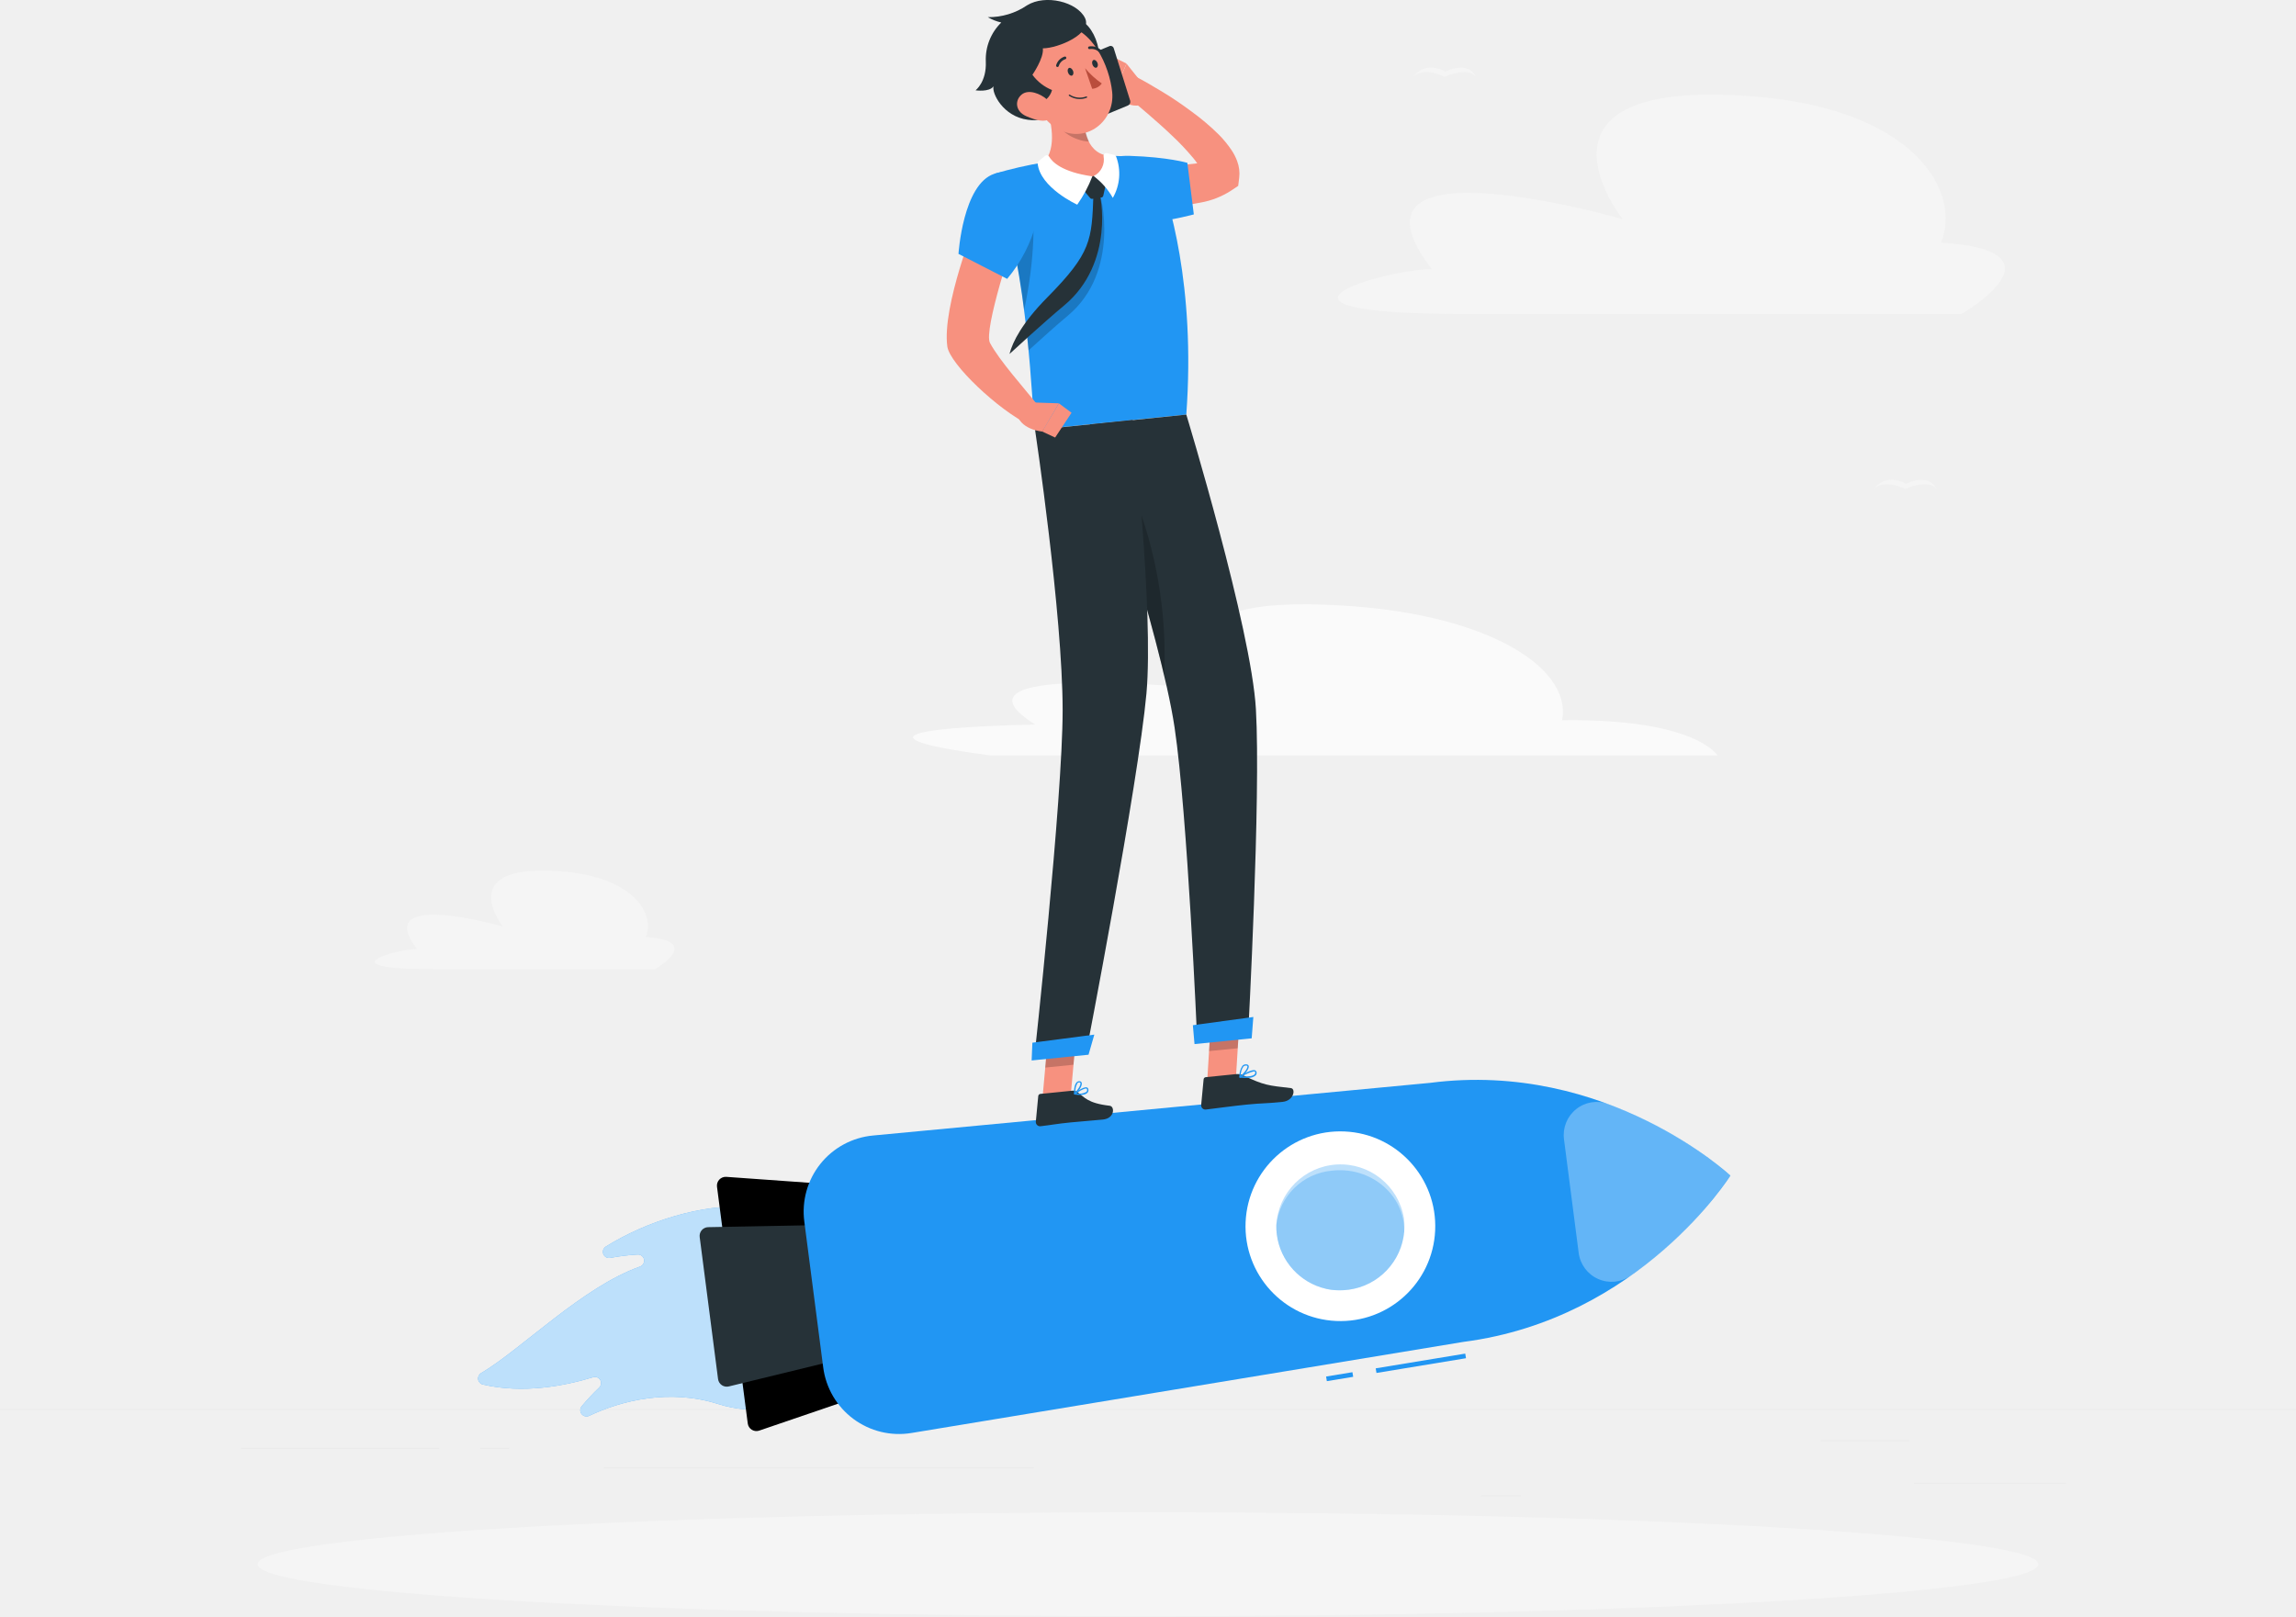
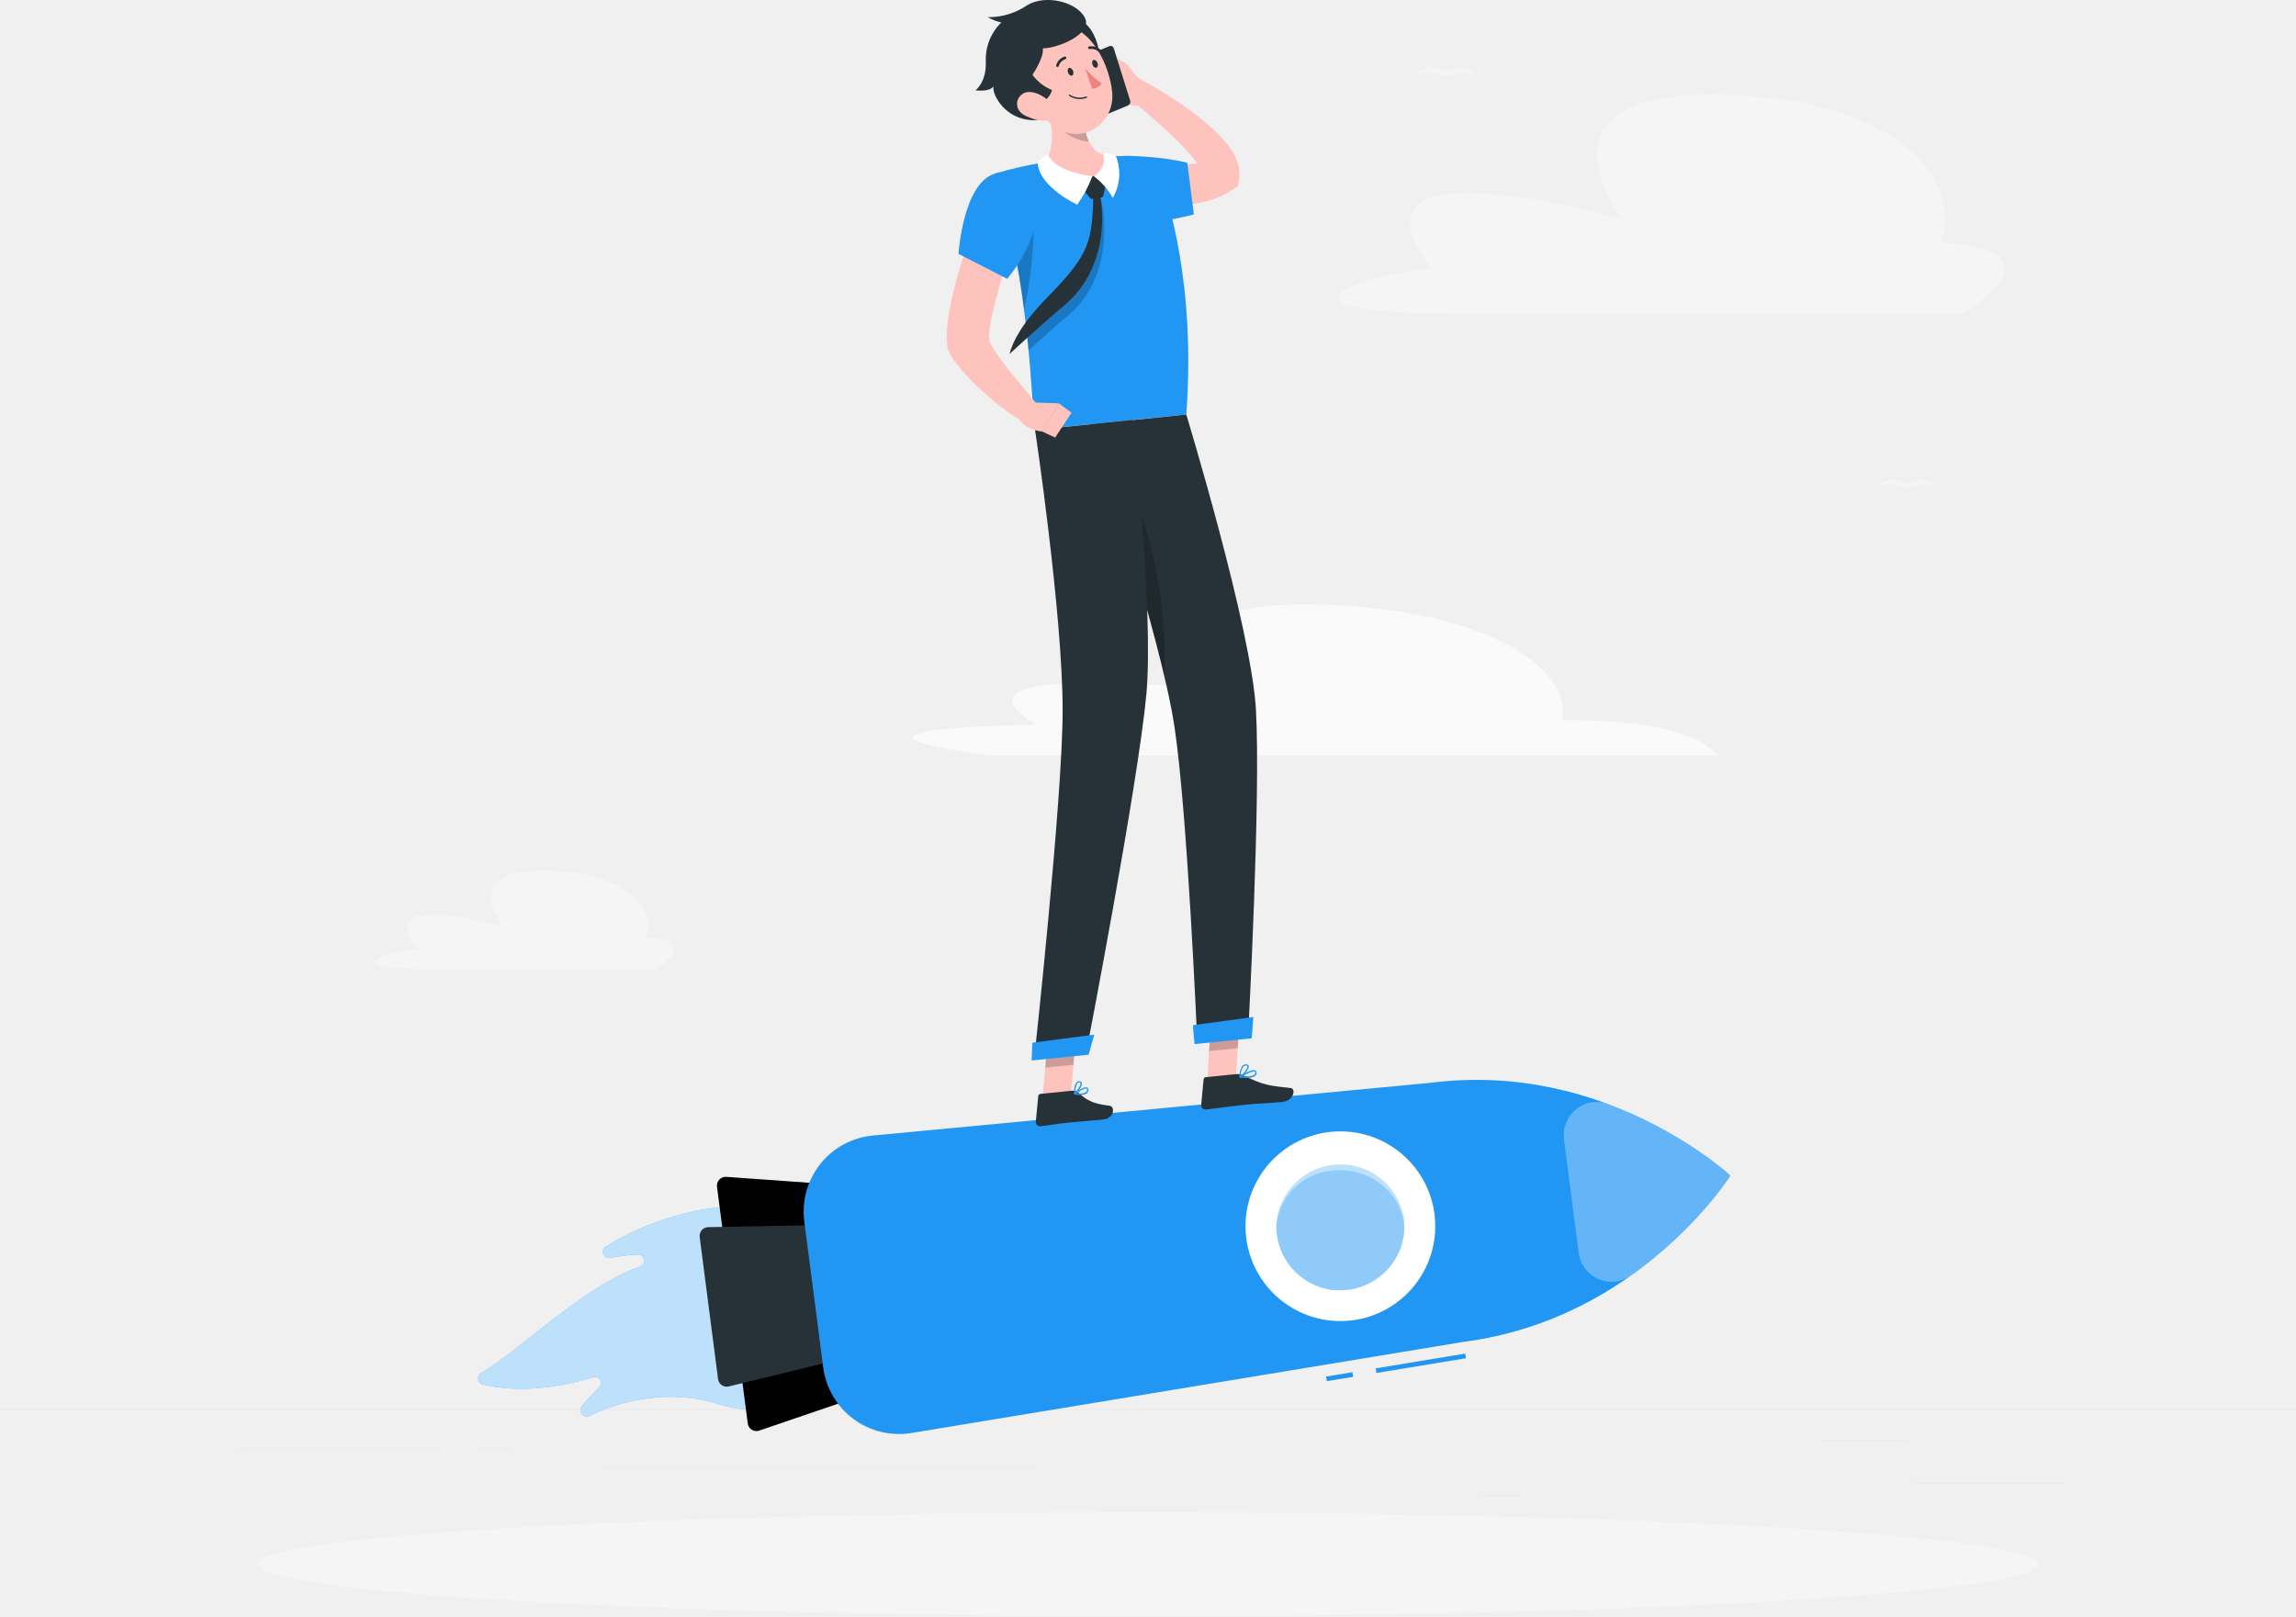
<svg xmlns="http://www.w3.org/2000/svg" viewBox="0 75.53 500 352.03">
-   <g id="freepik--background-complete--inject-485">
+   <g id="background-complete--inject-485">
    <rect y="382.4" width="500" height="0.25" style="fill:#ebebeb" />
    <rect x="416.78" y="398.49" width="33.12" height="0.25" style="fill:#ebebeb" />
    <rect x="322.53" y="401.21" width="8.69" height="0.25" style="fill:#ebebeb" />
    <rect x="396.59" y="389.21" width="19.19" height="0.25" style="fill:#ebebeb" />
    <rect x="52.46" y="390.89" width="43.19" height="0.25" style="fill:#ebebeb" />
    <rect x="104.56" y="390.89" width="6.33" height="0.25" style="fill:#ebebeb" />
    <rect x="131.47" y="395.11" width="93.68" height="0.25" style="fill:#ebebeb" />
    <circle cx="359.33" cy="247.79" r="37.91" transform="translate(-69.97 326.66) rotate(-45)" style="fill:#f0f0f0" />
    <path d="M70.7,181H174.51s-1.5-8.22-20.71-7.75c3.81-12-6.94-25.1-31.19-25.6s-15.73,19-15.73,19-40.76-7-28.43,7.52C58.25,174.94,54.26,177.52,70.7,181Z" style="fill:#f0f0f0" />
    <path d="M340.17,232.41c2.36-11.81-17.82-24.75-55-25.25s-18.53,18.77-18.53,18.77-64.21-7-41.2,7.41c-30.62.69-36,3.24-9.87,6.72H374S369.34,232,340.17,232.41Z" style="fill:#fafafa" />
    <path d="M319.57,143.93H427.13s24-13.78-4.45-15.56c4.89-11.78-7.12-31.76-49.11-32.22s-20.22,27.11-20.22,27.11-64-18.45-41.55,10.89C302,134.15,267.13,143.93,319.57,143.93Z" style="fill:#f5f5f5" />
    <path d="M94.31,286.63h48.33s10.79-6.19-2-7c2.2-5.29-3.2-14.27-22.07-14.48s-9.08,12.18-9.08,12.18-28.76-8.28-18.68,4.9C86.42,282.24,70.74,286.63,94.31,286.63Z" style="fill:#f5f5f5" />
    <path d="M92.13,97.92S78.49,89.18,69,101.61c7.79-7.72,22.6.06,22.6.06s17-7.7,22.6,0C108.17,89.26,92.13,97.92,92.13,97.92Z" style="fill:#f0f0f0" />
    <path d="M165.25,213s-8.2-5.26-13.92,2.22c4.7-4.65,13.61,0,13.61,0s10.2-4.64,13.61,0C174.91,207.82,165.25,213,165.25,213Z" style="fill:#f0f0f0" />
    <path d="M314.77,91.14s-4.1-2.63-7,1.11c2.35-2.33,6.81,0,6.81,0s5.1-2.31,6.8,0C319.6,88.53,314.77,91.14,314.77,91.14Z" style="fill:#f5f5f5" />
    <path d="M415.07,180.92s-4.11-2.63-7,1.11c2.34-2.32,6.8,0,6.8,0s5.1-2.32,6.8,0C419.89,178.31,415.07,180.92,415.07,180.92Z" style="fill:#f5f5f5" />
  </g>
-   <g id="freepik--Shadow--inject-485">
-     <ellipse id="freepik--path--inject-485" cx="250" cy="416.24" rx="193.89" ry="11.32" style="fill:#f5f5f5" />
+   <g id="Shadow--inject-485">
+     <ellipse id="path--inject-485" cx="250" cy="416.24" rx="193.89" ry="11.32" style="fill:#f5f5f5" />
  </g>
-   <g id="freepik--Rocket--inject-485">
+   <g id="Rocket--inject-485">
    <path d="M184.36,356.77c3.41,19.74-12.51,29.46-28,24.56-10.55-3.35-21-.78-28.08,2.6a1.36,1.36,0,0,1-1.61-2.1,48.9,48.9,0,0,1,3.81-4.07,1.34,1.34,0,0,0-1.33-2.25c-6.16,1.88-15.24,3.64-24,1.58a1.35,1.35,0,0,1-.38-2.48c8.75-5.18,22.1-18.79,34.61-23.21a1.35,1.35,0,0,0-.53-2.62,45.62,45.62,0,0,0-5.88.72,1.35,1.35,0,0,1-1-2.48C149.51,336.13,180,331.56,184.36,356.77Z" style="fill:#2196f3" />
    <path d="M184.36,356.77c3.41,19.74-12.51,29.46-28,24.56-10.55-3.35-21-.78-28.08,2.6a1.36,1.36,0,0,1-1.61-2.1,48.9,48.9,0,0,1,3.81-4.07,1.34,1.34,0,0,0-1.33-2.25c-6.16,1.88-15.24,3.64-24,1.58a1.35,1.35,0,0,1-.38-2.48c8.75-5.18,22.1-18.79,34.61-23.21a1.35,1.35,0,0,0-.53-2.62,45.62,45.62,0,0,0-5.88.72,1.35,1.35,0,0,1-1-2.48C149.51,336.13,180,331.56,184.36,356.77Z" style="fill:#fff;opacity:0.7" />
    <path d="M162.84,385.58,156.14,334a1.91,1.91,0,0,1,2-2.14l32.5,2.32a1.9,1.9,0,0,1,1.75,1.65l5,38.79a1.9,1.9,0,0,1-1.28,2l-30.83,10.53A1.9,1.9,0,0,1,162.84,385.58Z" />
    <path d="M156.37,375.9l-4-30.94a1.9,1.9,0,0,1,1.85-2.14l37.32-.7a1.9,1.9,0,0,1,1.92,1.66l3,22.79a1.91,1.91,0,0,1-1.44,2.09l-36.26,8.84A1.91,1.91,0,0,1,156.37,375.9Z" style="fill:#263238" />
    <rect x="299.56" y="371.94" width="19.76" height="1.02" transform="translate(-56.42 55.24) rotate(-9.35)" style="fill:#2196f3" />
    <rect x="288.84" y="374.86" width="5.81" height="1.02" transform="translate(-57.12 52.4) rotate(-9.35)" style="fill:#2196f3" />
    <path d="M376.83,331.59s-26.89-25.19-65.41-20.2L190.09,322.86a16.64,16.64,0,0,0-14.94,18.71l4.12,31.8a16.64,16.64,0,0,0,19.22,14.28L318.74,367.8C357.25,362.81,376.83,331.59,376.83,331.59Z" style="fill:#2196f3" />
    <path d="M376.83,331.59a0,0,0,0,1,0,0,86.69,86.69,0,0,1-21.74,21.83,7.22,7.22,0,0,1-11.3-5l-3.2-24.75a7.21,7.21,0,0,1,9.67-7.68A86.33,86.33,0,0,1,376.83,331.59Z" style="fill:#fff;opacity:0.3" />
    <circle cx="291.89" cy="342.6" r="20.66" transform="translate(-63.4 618.91) rotate(-87.44)" style="fill:#fff" />
    <path d="M305.8,343.72a14,14,0,0,1-12.12,12.73c-.2,0-.41.05-.62.06a13.88,13.88,0,0,1-2.66,0c-.31,0-.63-.07-.93-.12l-.67-.13a14,14,0,0,1-10.75-11.83,15,15,0,0,1-.11-2,14,14,0,0,1,27.79-1.59A13.52,13.52,0,0,1,305.8,343.72Z" style="fill:#2196f3;opacity:0.3" />
    <path d="M305.8,343.72a14,14,0,0,1-12.12,12.73c-.2,0-.41.05-.62.06a14.74,14.74,0,0,1-2.66,0c-.31,0-.63-.07-.93-.12l-.67-.13a14,14,0,0,1-10.75-11.83,15,15,0,0,1-.11-2A13.35,13.35,0,0,1,290,330.52c7.65-.91,14.66,4.16,15.68,11.32A13.35,13.35,0,0,1,305.8,343.72Z" style="fill:#2196f3;opacity:0.3" />
  </g>
-   <g id="freepik--Character--inject-485">
-     <polygon points="262.87 311.38 269.12 310.76 270 296.48 263.75 297.1 262.87 311.38" style="fill:#f7917f" />
-     <polygon points="226.99 315.09 233.14 314.48 234.45 299.95 228.3 300.56 226.99 315.09" style="fill:#f7917f" />
+   <g id="Character--inject-485">
+     <polygon points="262.87 311.38 269.12 310.76 270 296.48 263.75 297.1 262.87 311.38" style="fill:#ffc3bd" />
+     <polygon points="226.99 315.09 233.14 314.48 234.45 299.95 228.3 300.56 226.99 315.09" style="fill:#ffc3bd" />
    <path d="M233.49,313.1l-6.92.69a.53.53,0,0,0-.47.47l-.53,5.58a.93.93,0,0,0,1,1c2.41-.28,3.56-.54,6.6-.84,1.87-.19,4.38-.36,7-.62s2.61-2.84,1.52-3c-4.87-.56-5.47-1.84-7.16-3.05A1.53,1.53,0,0,0,233.49,313.1Z" style="fill:#263238" />
    <path d="M269.3,309.47l-6.72.68a.51.51,0,0,0-.47.47l-.53,5.58a.92.92,0,0,0,1,1c2.42-.28,5.9-.78,8.95-1.08,3.57-.36,3.59-.17,7.77-.59,2.52-.26,2.9-2.88,1.82-3-4.95-.57-5.81-.59-10.3-2.73A3,3,0,0,0,269.3,309.47Z" style="fill:#263238" />
-     <path d="M245.33,110.94c1.56.14,3.32.31,5,.39s3.36.14,5,.14a41.78,41.78,0,0,0,4.73-.28,12.67,12.67,0,0,0,3.62-.93l-1.84,2.82c0,.33.07.33,0,.13a4,4,0,0,0-.36-.88,14.59,14.59,0,0,0-1.65-2.4,53.85,53.85,0,0,0-4.63-4.89c-1.68-1.61-3.45-3.17-5.24-4.72s-3.65-3.09-5.45-4.58L246.91,92c2.23,1.14,4.33,2.38,6.45,3.67s4.16,2.69,6.18,4.19a51.48,51.48,0,0,1,5.89,5,23.34,23.34,0,0,1,2.75,3.35,11.38,11.38,0,0,1,1.22,2.37,7.66,7.66,0,0,1,.46,3.68l-.22,1.76L268,117.11a18,18,0,0,1-6.48,2.53,38.07,38.07,0,0,1-6,.74c-1.94.11-3.85.09-5.74,0s-3.72-.23-5.72-.53Z" style="fill:#f7917f" />
-     <path d="M249,94l-3.68-4.61L242.56,96s3.34,3.93,6.88,2Z" style="fill:#f7917f" />
-     <polygon points="240.44 86.97 239.82 94.47 242.56 95.95 245.31 89.37 240.44 86.97" style="fill:#f7917f" />
+     <path d="M245.33,110.94c1.56.14,3.32.31,5,.39s3.36.14,5,.14a41.78,41.78,0,0,0,4.73-.28,12.67,12.67,0,0,0,3.62-.93l-1.84,2.82c0,.33.07.33,0,.13a4,4,0,0,0-.36-.88,14.59,14.59,0,0,0-1.65-2.4,53.85,53.85,0,0,0-4.63-4.89c-1.68-1.61-3.45-3.17-5.24-4.72s-3.65-3.09-5.45-4.58L246.91,92c2.23,1.14,4.33,2.38,6.45,3.67s4.16,2.69,6.18,4.19a51.48,51.48,0,0,1,5.89,5,23.34,23.34,0,0,1,2.75,3.35,11.38,11.38,0,0,1,1.22,2.37,7.66,7.66,0,0,1,.46,3.68l-.22,1.76L268,117.11a18,18,0,0,1-6.48,2.53,38.07,38.07,0,0,1-6,.74c-1.94.11-3.85.09-5.74,0s-3.72-.23-5.72-.53Z" style="fill:#ffc3bd" />
+     <path d="M249,94l-3.68-4.61L242.56,96s3.34,3.93,6.88,2Z" style="fill:#ffc3bd" />
+     <polygon points="240.44 86.97 239.82 94.47 242.56 95.95 245.31 89.37 240.44 86.97" style="fill:#ffc3bd" />
    <path d="M235.93,87.93l5.6-2.32a.71.71,0,0,1,1,.4l3.61,11.51a.88.88,0,0,1-.53,1l-5.6,2.32a.71.71,0,0,1-1-.4L235.4,89A.88.88,0,0,1,235.93,87.93Z" style="fill:#263238" />
    <path d="M239.23,121.92c4.07,4.92,20.75.31,20.75.31L258.57,111s-4.21-1.26-12.56-1.52C237.45,109.17,234.77,116.53,239.23,121.92Z" style="fill:#2196f3" />
    <polygon points="270 296.49 269.54 303.85 263.3 304.47 263.75 297.11 270 296.49" style="opacity:0.2" />
    <polygon points="228.29 300.57 234.45 299.95 233.77 307.44 227.62 308.06 228.29 300.57" style="opacity:0.2" />
    <path d="M252.05,112.57c2.42,6.28,8.36,25,6.29,53.26l-32.92,3.31c-.86-5-1-32.49-8.88-55.76a86.6,86.6,0,0,1,10.85-2.49,121.57,121.57,0,0,1,14-1.41,61.39,61.39,0,0,1,7.17.41A4.24,4.24,0,0,1,252.05,112.57Z" style="fill:#2196f3" />
    <path d="M239.4,117.7l-1.29.17c.13,11,.29,14-9.64,24.28a42.94,42.94,0,0,0-4.86,5.92c.13,1.3.26,2.56.38,3.78,2.57-2.35,6-5.43,8.56-7.57C244.1,134.64,239.73,117.56,239.4,117.7Z" style="opacity:0.2" />
    <path d="M224.43,118.53c1,3.85,1,13.33-1.4,24.51a159.64,159.64,0,0,0-5.73-27.34v0C219.43,115.21,223.45,114.92,224.43,118.53Z" style="opacity:0.2" />
-     <path d="M227.58,97.65c1.45,4.4,2.59,9.92-.19,13.24,0,0,2.38,4.37,10.75,3.53,7.64-.77,3.25-4.94,3.25-4.94-5.18-.69-5.69-6.91-5.25-10.49Z" style="fill:#f7917f" />
+     <path d="M227.58,97.65c1.45,4.4,2.59,9.92-.19,13.24,0,0,2.38,4.37,10.75,3.53,7.64-.77,3.25-4.94,3.25-4.94-5.18-.69-5.69-6.91-5.25-10.49Z" style="fill:#ffc3bd" />
    <path d="M238.5,114l2,1.82a.55.55,0,0,1,.17.51l-.41,1.83a.49.49,0,0,1-.42.39l-1.95.29a.54.54,0,0,1-.49-.18l-1.34-1.6a.53.53,0,0,1,0-.65l1.67-2.34A.53.53,0,0,1,238.5,114Z" style="fill:#263238" />
    <path d="M237.88,113.94a28.51,28.51,0,0,1-3.29,6.17s-8.13-3.7-8.62-9a.58.58,0,0,1,.22-.51c.31-.24.87-.68,1.4-1.12a.56.56,0,0,1,.86.13C229.1,110.76,231.2,113,237.88,113.94Z" style="fill:#fff" />
    <path d="M238.17,113.88a15.62,15.62,0,0,1,4.17,4.75,10.58,10.58,0,0,0,.72-9,.62.62,0,0,0-.4-.36c-.35-.09-1-.25-1.67-.38a.58.58,0,0,0-.67.64A4,4,0,0,1,238.17,113.88Z" style="fill:#fff" />
    <path d="M239.34,117.63c.32-.14,3.56,15.16-7.62,24.45-4.56,3.79-11.89,10.56-11.88,10.55.68-2.69,2.82-6.84,8.19-12.28,9.71-9.83,9.7-12.5,10.1-22.5Z" style="fill:#263238" />
    <path d="M236.14,99a13.61,13.61,0,0,0,1,7.37,8,8,0,0,1-2.33-.46c-3-1-4.65-3-6.5-6-.21-.79-.44-1.55-.68-2.29Z" style="opacity:0.2" />
    <path d="M232.77,84c1.19-9.41,8.11.55,6.19,5.23C237.78,92.09,232.48,86.27,232.77,84Z" style="fill:#263238" />
-     <path d="M223.25,92.54c2.37,5.72,3.47,9.19,7.43,11.23,5.95,3.09,12.16-1.91,11.52-8.19-.57-5.65-4.35-14.06-10.81-14.54A8.18,8.18,0,0,0,223.25,92.54Z" style="fill:#f7917f" />
+     <path d="M223.25,92.54c2.37,5.72,3.47,9.19,7.43,11.23,5.95,3.09,12.16-1.91,11.52-8.19-.57-5.65-4.35-14.06-10.81-14.54A8.18,8.18,0,0,0,223.25,92.54Z" style="fill:#ffc3bd" />
    <path d="M225.92,98.07a4,4,0,0,0,3.18-2.93,9.82,9.82,0,0,1-4.27-3.32s2.54-3.65,2.27-5.76c3.26,0,10.9-3.15,9.17-6.63s-8.59-5.21-12.59-2.75a14.92,14.92,0,0,1-8.56,2.59,10,10,0,0,0,2.93,1.16,11.23,11.23,0,0,0-3.37,8.5c.19,4.47-2.24,6.27-2.24,6.27s3,.45,3.92-.87c-.41,1.46,2.06,6.58,7.49,7.29C229.93,102.41,225.92,98.07,225.92,98.07Z" style="fill:#263238" />
-     <path d="M223.43,100.81c2.25,1,4,1.34,5.16.66s.83-3-.65-4.33c-1.33-1.17-3.95-2.28-5.47-1S221.11,99.75,223.43,100.81Z" style="fill:#f7917f" />
+     <path d="M223.43,100.81c2.25,1,4,1.34,5.16.66s.83-3-.65-4.33c-1.33-1.17-3.95-2.28-5.47-1S221.11,99.75,223.43,100.81Z" style="fill:#ffc3bd" />
    <path d="M258.34,165.83S272.5,212.39,273.5,230c1.1,19.27-1.68,70.48-1.68,70.48l-11.13,1.13s-2.08-48.76-4.9-67.62c-3.06-20.47-18.43-66-18.43-66Z" style="fill:#263238" />
    <path d="M248.59,187.78,246.84,198c2.45,8.27,4.9,17.08,6.69,24.73A95.68,95.68,0,0,0,248.59,187.78Z" style="opacity:0.2" />
    <path d="M259.77,298.83s.36,4.11.36,4.11l12.45-1.25.36-4.65Z" style="fill:#2196f3" />
    <path d="M246.66,167s4.61,41.63,3,59.6c-1.79,19.67-13.18,78.51-13.18,78.51l-11.27,1.13s6.2-56.74,6.2-76c0-20.95-6-61.06-6-61.06Z" style="fill:#263238" />
    <path d="M224.82,302.64s-.16,3.87-.16,3.87l12.39-1.25,1.26-4.38Z" style="fill:#2196f3" />
    <path d="M232.58,91.32c.16.48.55.78.85.68s.43-.57.26-1-.54-.78-.85-.68S232.41,90.84,232.58,91.32Z" style="fill:#263238" />
    <path d="M237.9,89.59c.16.48.55.78.85.68s.43-.57.26-1-.54-.78-.85-.68S237.74,89.12,237.9,89.59Z" style="fill:#263238" />
-     <path d="M236.29,90.38a18.65,18.65,0,0,0,3.65,3.33,2.78,2.78,0,0,1-2.1,1.16Z" style="fill:#ba4d3c" />
+     <path d="M236.29,90.38a18.65,18.65,0,0,0,3.65,3.33,2.78,2.78,0,0,1-2.1,1.16Z" style="fill:#ed847e" />
    <path d="M236.66,96.82a.15.15,0,0,0,.08-.19.16.16,0,0,0-.19-.09,4,4,0,0,1-3.56-.37.15.15,0,0,0-.21,0,.16.16,0,0,0,0,.21A4.2,4.2,0,0,0,236.66,96.82Z" style="fill:#263238" />
    <path d="M230.38,90.11a.29.29,0,0,0,.18-.18A2.24,2.24,0,0,1,232,88.42a.28.28,0,0,0,.2-.36.3.3,0,0,0-.36-.21A2.81,2.81,0,0,0,230,89.73a.3.3,0,0,0,.38.38Z" style="fill:#263238" />
    <path d="M239.63,86.91a.28.28,0,0,0,.11-.08.3.3,0,0,0,0-.41,3,3,0,0,0-2.58-.77.29.29,0,0,0-.2.36.29.29,0,0,0,.36.21h0a2.37,2.37,0,0,1,2,.63A.3.3,0,0,0,239.63,86.91Z" style="fill:#263238" />
-     <path d="M212.62,123.53l8.38,3.39s-6.9,20.52-5.41,23.3c2,3.78,7.41,9.81,10.62,13.82a8.68,8.68,0,0,1-2,4.07c-6.74-3.2-17.36-13.25-17.91-17.1C205.09,142.23,212.62,123.53,212.62,123.53Z" style="fill:#f7917f" />
+     <path d="M212.62,123.53l8.38,3.39s-6.9,20.52-5.41,23.3c2,3.78,7.41,9.81,10.62,13.82a8.68,8.68,0,0,1-2,4.07c-6.74-3.2-17.36-13.25-17.91-17.1C205.09,142.23,212.62,123.53,212.62,123.53Z" style="fill:#ffc3bd" />
    <path d="M216.54,113.38c-6.85,2.22-7.81,17.45-7.81,17.45l10.6,5.44a31.43,31.43,0,0,0,6.4-12.49C227.58,116.05,222.56,111.43,216.54,113.38Z" style="fill:#2196f3" />
    <path d="M235.66,314a1.79,1.79,0,0,0,1.14-.43.86.86,0,0,0,.21-.8.48.48,0,0,0-.3-.38c-.72-.28-2.56,1.13-2.77,1.29a.16.16,0,0,0,0,.16.13.13,0,0,0,.12.1A6.67,6.67,0,0,0,235.66,314Zm.75-1.36a.43.43,0,0,1,.2,0,.19.19,0,0,1,.11.16.6.6,0,0,1-.13.55,3,3,0,0,1-2.17.33A5.81,5.81,0,0,1,236.41,312.6Z" style="fill:#2196f3" />
    <path d="M234.05,313.91s0,0,.07,0c.6-.41,1.66-1.88,1.44-2.55a.49.49,0,0,0-.51-.33.78.78,0,0,0-.6.25c-.64.65-.56,2.44-.56,2.51a.13.13,0,0,0,.08.13Zm.93-2.62h.07c.19,0,.22.09.23.12.13.4-.53,1.5-1.1,2a3.41,3.41,0,0,1,.49-2A.49.49,0,0,1,235,311.29Z" style="fill:#2196f3" />
    <path d="M272,310.29a2.24,2.24,0,0,0,1.44-.53.77.77,0,0,0,.19-.73.51.51,0,0,0-.29-.37c-.8-.34-3.12,1.16-3.38,1.33a.17.17,0,0,0-.06.16.15.15,0,0,0,.13.11A10.59,10.59,0,0,0,272,310.29Zm.95-1.39a.6.6,0,0,1,.28,0,.18.18,0,0,1,.11.15.51.51,0,0,1-.12.48c-.33.38-1.34.53-2.73.45A8,8,0,0,1,273,308.9Z" style="fill:#2196f3" />
    <path d="M270.06,310.26l.06,0c.7-.4,2-1.88,1.81-2.56-.05-.16-.19-.35-.6-.35a1,1,0,0,0-.77.33,4,4,0,0,0-.66,2.46.14.14,0,0,0,.07.12A.1.1,0,0,0,270.06,310.26Zm1.19-2.64h.09c.27,0,.3.1.31.13.12.41-.75,1.56-1.46,2.09a3.41,3.41,0,0,1,.58-2A.79.79,0,0,1,271.25,307.62Z" style="fill:#2196f3" />
-     <path d="M224.7,163.18l5.89.2L227,169.52s-5.15-.35-5.67-4.37Z" style="fill:#f7917f" />
-     <polygon points="233.35 165.43 229.78 170.83 226.95 169.52 230.59 163.38 233.35 165.43" style="fill:#f7917f" />
+     <path d="M224.7,163.18l5.89.2L227,169.52s-5.15-.35-5.67-4.37Z" style="fill:#ffc3bd" />
+     <polygon points="233.35 165.43 229.78 170.83 226.95 169.52 230.59 163.38 233.35 165.43" style="fill:#ffc3bd" />
  </g>
</svg>
